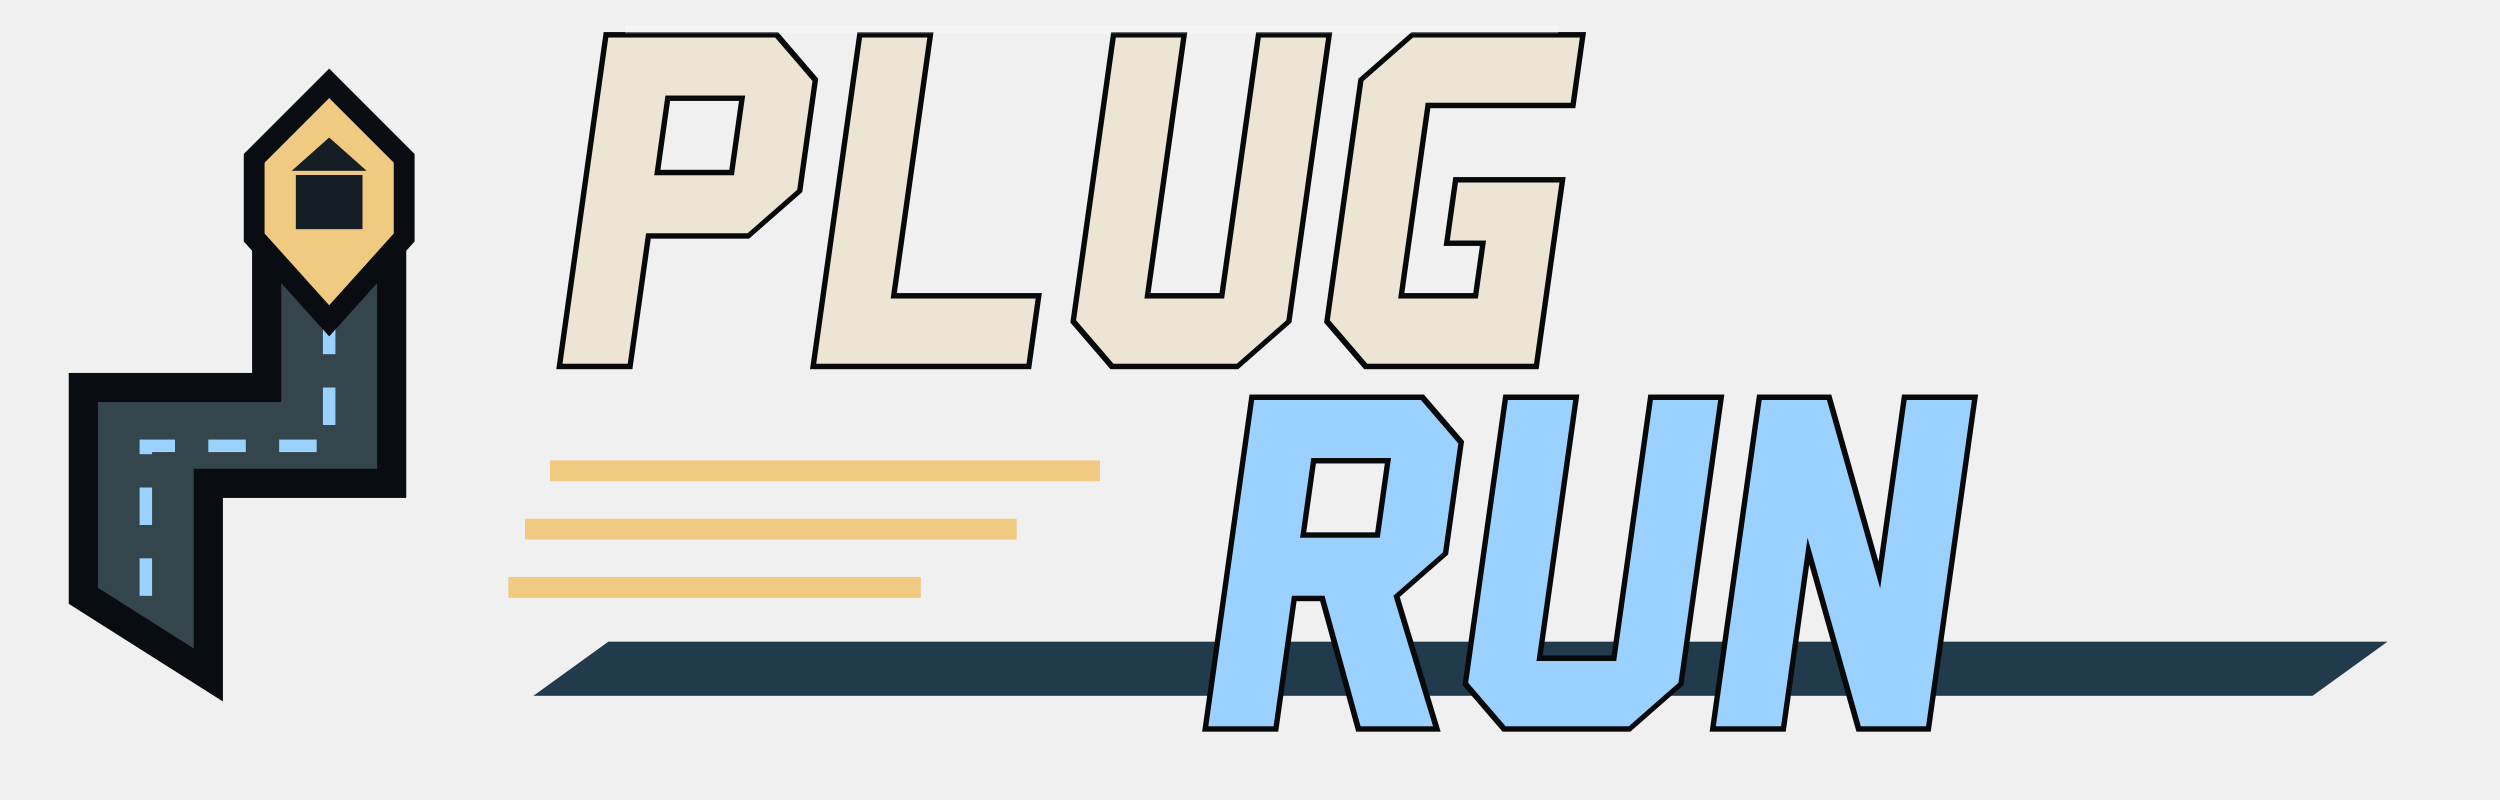
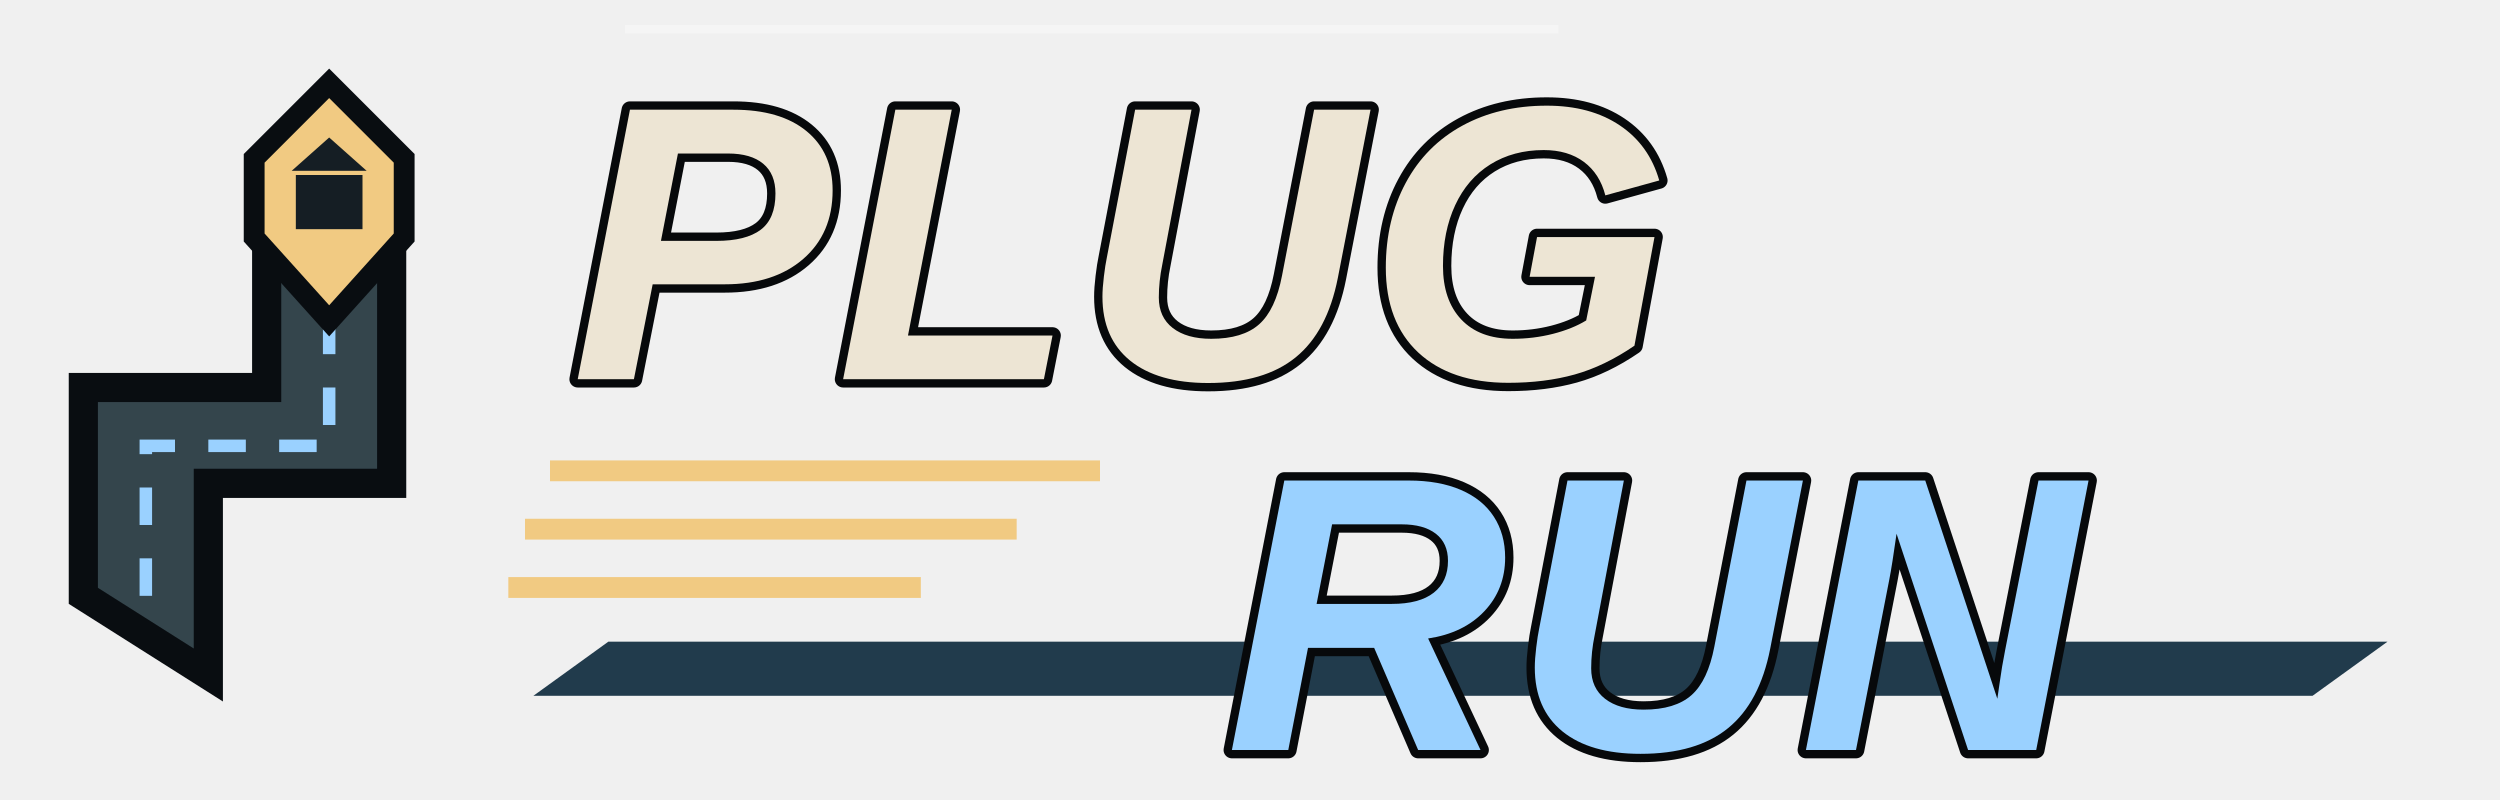
- <svg xmlns="http://www.w3.org/2000/svg" viewBox="0 0 600 192" role="img" aria-labelledby="title desc">
+ <svg xmlns="http://www.w3.org/2000/svg" viewBox="0 0 600 192" role="img" aria-labelledby="title desc" text-rendering="geometricPrecision" shape-rendering="geometricPrecision">
  <g transform="translate(0 8)">
    <path d="M20 135V85H64V36H94V108H50V154Z" fill="#34454c" stroke="#090d11" stroke-width="7" />
    <path d="M35 135V99H79V55" fill="none" stroke="#9ad1ff" stroke-width="3" stroke-dasharray="9 8" />
    <path d="M61 30L79 12L97 30V49L79 69L61 49Z" fill="#f1ca82" stroke="#090d11" stroke-width="5" />
    <path d="M71 34H87V47H71Z" fill="#151e24" />
    <path d="M70 33L79 25L88 33Z" fill="#151e24" />
  </g>
  <path d="M128 167H555L573 154H146Z" fill="#213b4c" />
-   <g transform="translate(146 9) skewX(-8) scale(0.87)" fill="#ede5d4" stroke="#07090b" stroke-width="3" paint-order="stroke" fill-rule="evenodd">
-     <path transform="translate(0 0)" d="M0 90V0H46L58 12V42L46 54H18V90ZM18 16V38H40V16Z" />
-     <path transform="translate(70 0)" d="M0 0H18V72H58V90H0Z" />
-     <path transform="translate(140 0)" d="M0 0H18V72H40V0H58V78L46 90H12L0 78Z" />
-     <path transform="translate(210 0)" d="M12 0H58V18H18V72H40V56H30V40H58V90H12L0 78V12Z" />
-   </g>
-   <g transform="translate(301 96) skewX(-8) scale(0.87)" fill="#9ad1ff" stroke="#07090b" stroke-width="3" paint-order="stroke" fill-rule="evenodd">
-     <path transform="translate(0 0)" d="M0 90V0H46L58 12V42L46 54L62 90H42L27 54H18V90ZM18 16V38H40V16Z" />
-     <path transform="translate(70 0)" d="M0 0H18V72H40V0H58V78L46 90H12L0 78Z" />
-     <path transform="translate(140 0)" d="M0 90V0H18L40 52V0H58V90H40L18 38V90Z" />
+   <g font-family="Impact, Haettenschweiler, 'Arial Narrow Bold', 'Helvetica Neue', Arial, sans-serif" font-style="italic" font-weight="900" paint-order="stroke fill" stroke="#07090b" stroke-width="4" stroke-linejoin="round">
+     <text x="137" y="91" font-size="94" letter-spacing="1" fill="#ede5d4">PLUG</text>
+     <text x="294" y="180" font-size="94" letter-spacing="1" fill="#9ad1ff">RUN</text>
  </g>
  <path d="M132 113H264M126 127H244M122 141H221" stroke="#f1ca82" stroke-width="5" />
  <path d="M150 7H374" stroke="#ffffff" stroke-opacity=".35" stroke-width="2" />
</svg>
